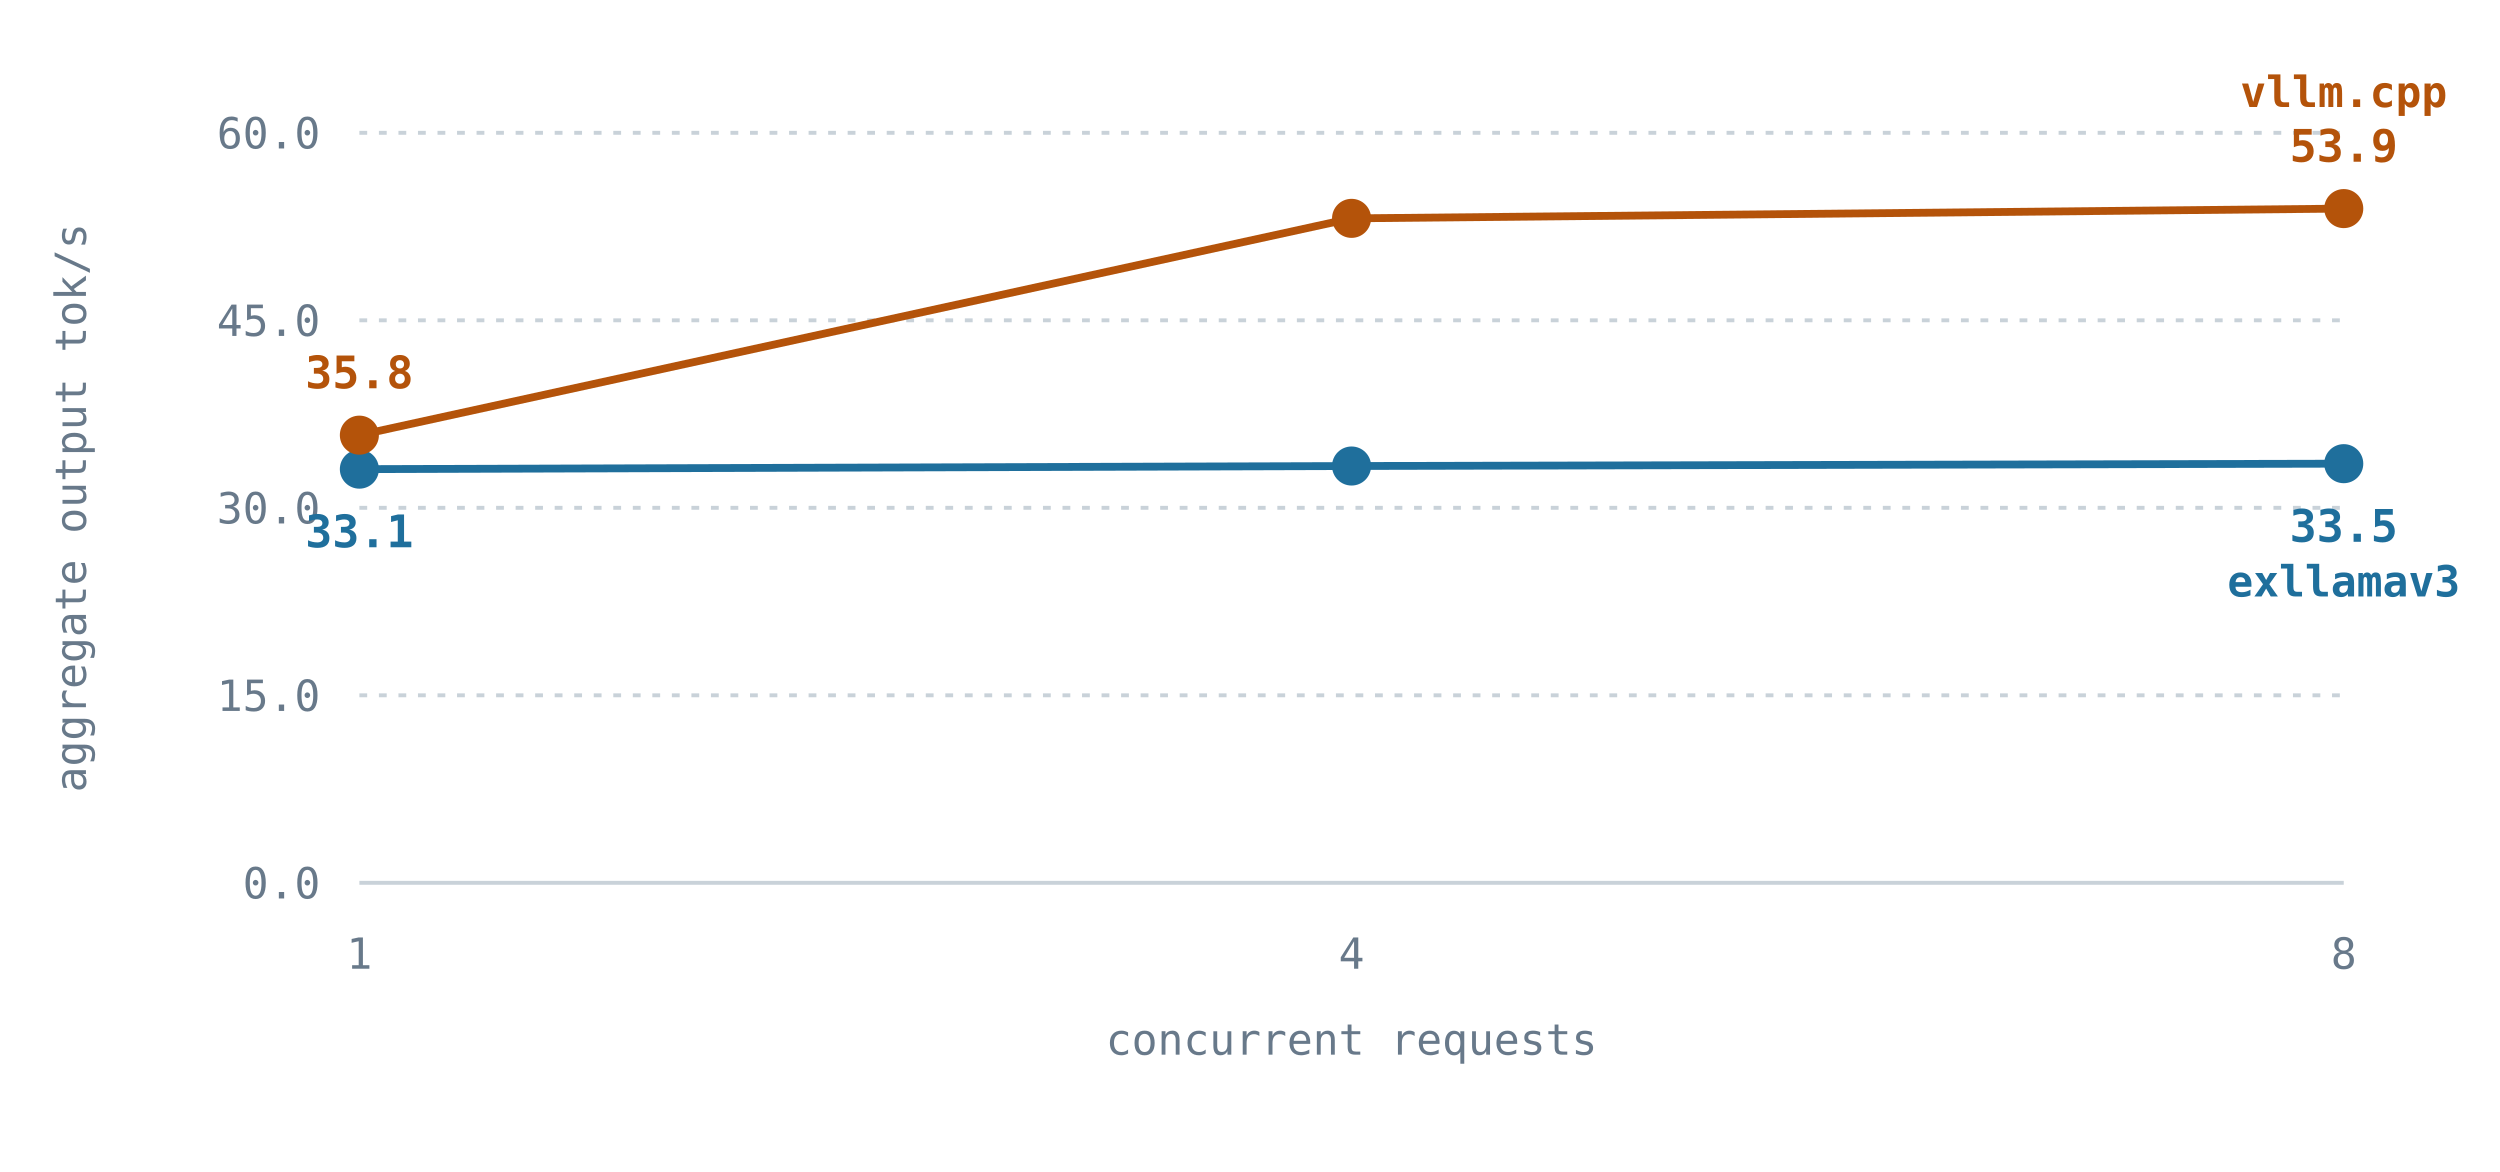
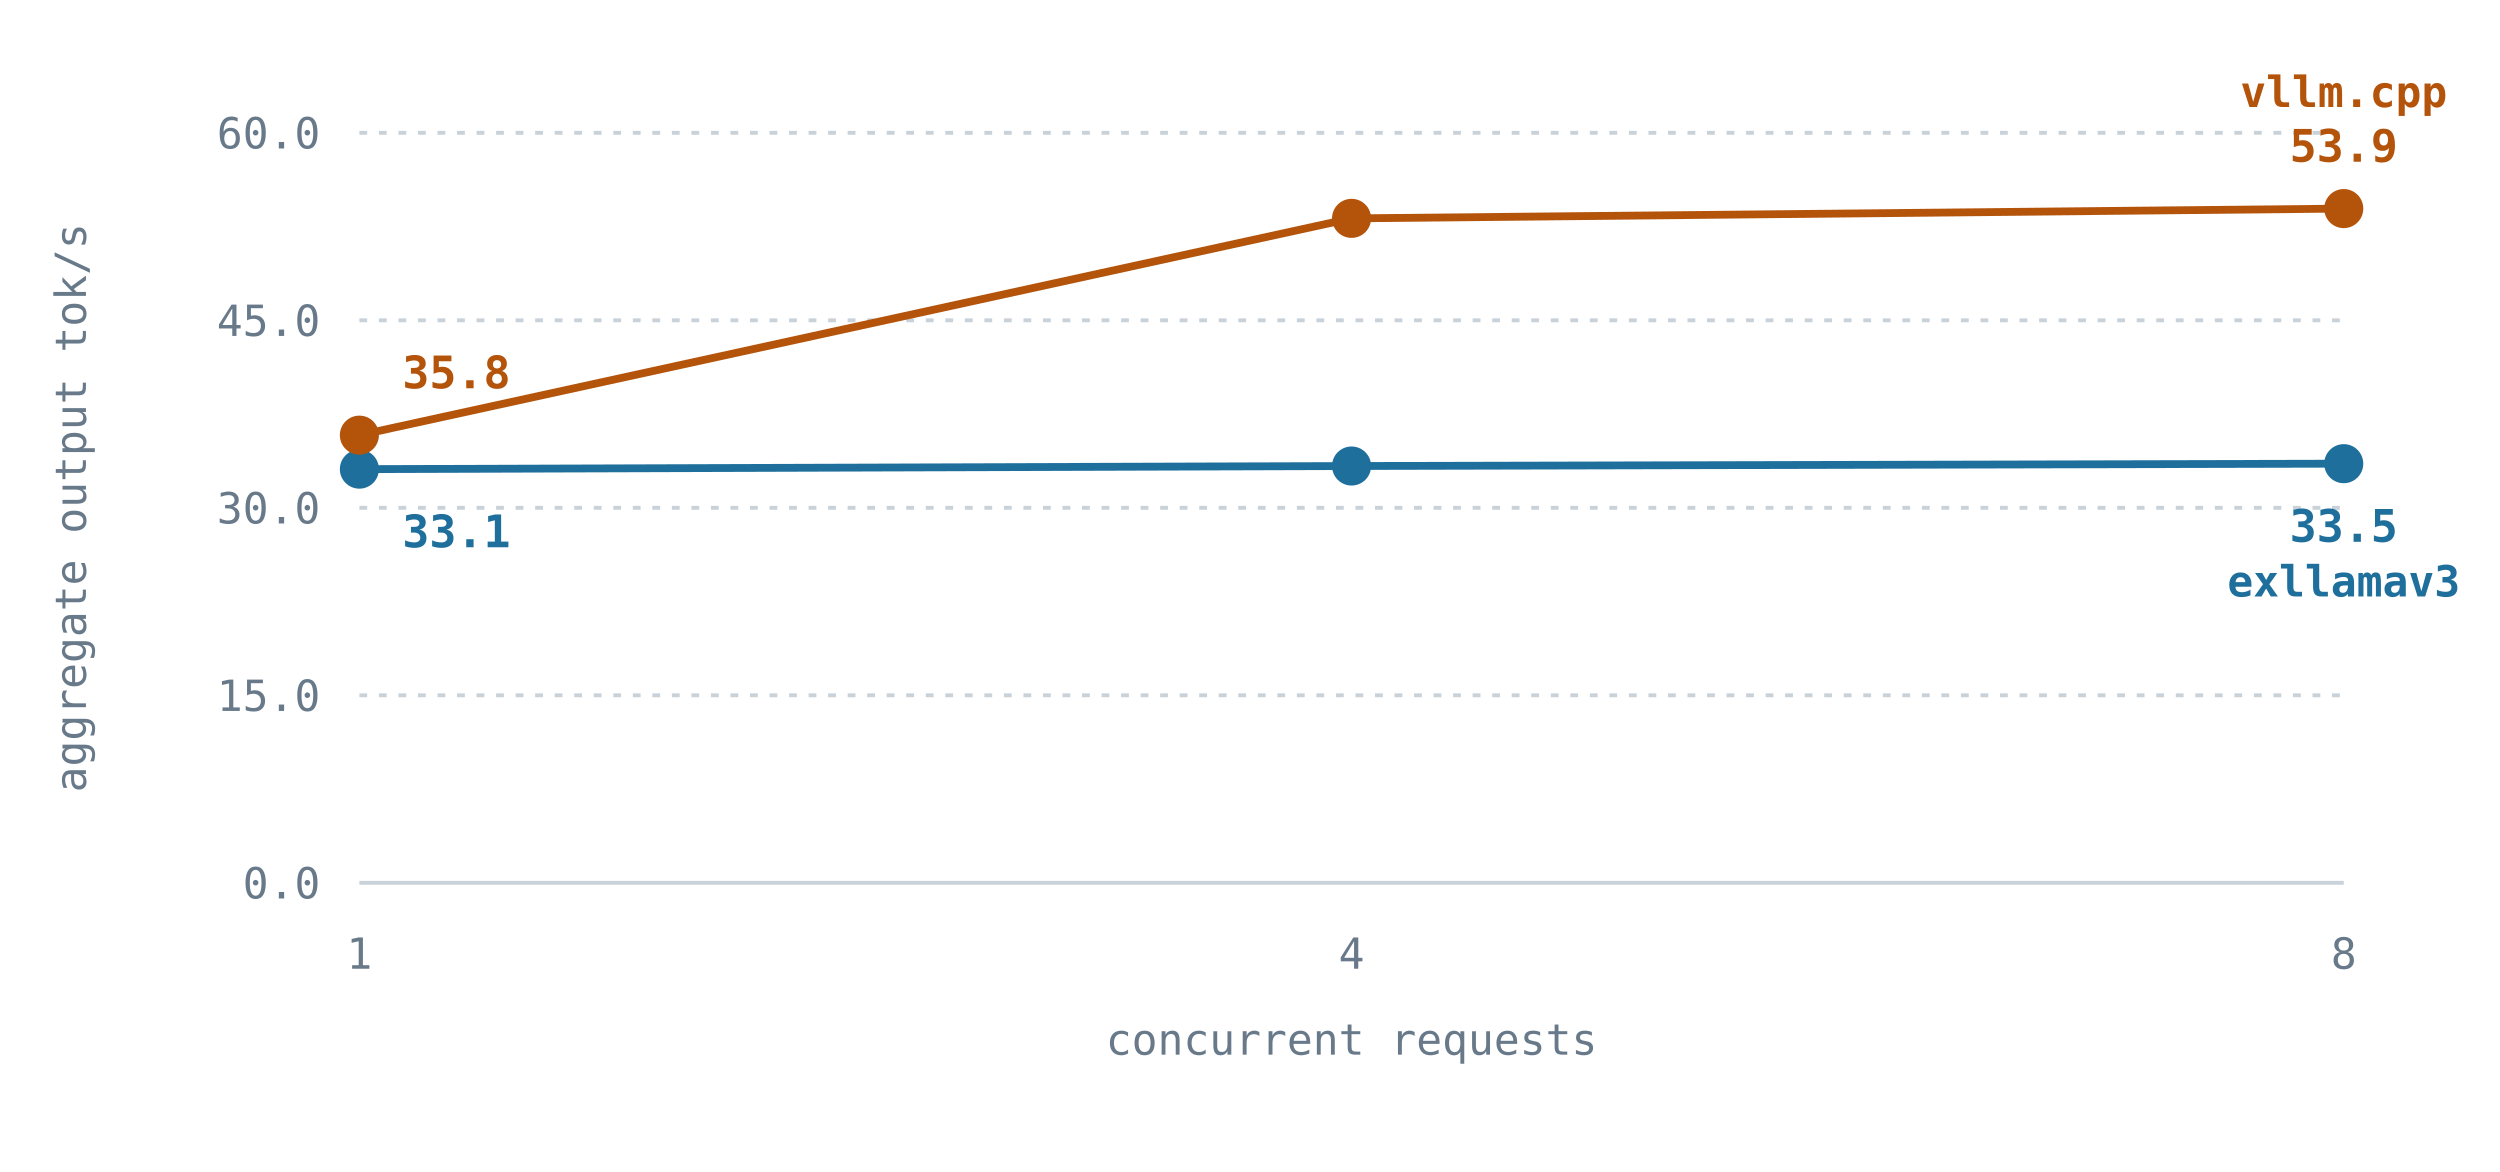
<svg xmlns="http://www.w3.org/2000/svg" viewBox="0 0 640 300" width="640" height="300" role="img" aria-labelledby="t d">
  <line x1="92" y1="226.0" x2="600" y2="226.0" stroke="#c9d2d9" stroke-width="1" />
  <text x="82.0" y="230.0" fill="#68798a" font-size="11" font-family="ui-monospace,SFMono-Regular,Menlo,Consolas,'DejaVu Sans Mono',monospace" font-weight="400" text-anchor="end">0.0</text>
  <line x1="92" y1="178.0" x2="600" y2="178.0" stroke="#c9d2d9" stroke-width="1" stroke-dasharray="2 3" />
  <text x="82.0" y="182.0" fill="#68798a" font-size="11" font-family="ui-monospace,SFMono-Regular,Menlo,Consolas,'DejaVu Sans Mono',monospace" font-weight="400" text-anchor="end">15.0</text>
  <line x1="92" y1="130.0" x2="600" y2="130.0" stroke="#c9d2d9" stroke-width="1" stroke-dasharray="2 3" />
  <text x="82.0" y="134.0" fill="#68798a" font-size="11" font-family="ui-monospace,SFMono-Regular,Menlo,Consolas,'DejaVu Sans Mono',monospace" font-weight="400" text-anchor="end">30.0</text>
  <line x1="92" y1="82.0" x2="600" y2="82.0" stroke="#c9d2d9" stroke-width="1" stroke-dasharray="2 3" />
  <text x="82.0" y="86.0" fill="#68798a" font-size="11" font-family="ui-monospace,SFMono-Regular,Menlo,Consolas,'DejaVu Sans Mono',monospace" font-weight="400" text-anchor="end">45.0</text>
  <line x1="92" y1="34.0" x2="600" y2="34.0" stroke="#c9d2d9" stroke-width="1" stroke-dasharray="2 3" />
  <text x="82.0" y="38.0" fill="#68798a" font-size="11" font-family="ui-monospace,SFMono-Regular,Menlo,Consolas,'DejaVu Sans Mono',monospace" font-weight="400" text-anchor="end">60.0</text>
  <text x="22" y="130" fill="#68798a" font-size="11" font-family="ui-monospace,SFMono-Regular,Menlo,Consolas,'DejaVu Sans Mono',monospace" text-anchor="middle" transform="rotate(-90 22 130)">aggregate output tok/s</text>
  <polyline points="92.0,120.1 346.0,119.3 600.0,118.7" fill="none" stroke="#1f6f9c" stroke-width="2" stroke-linejoin="round" />
  <circle cx="92.0" cy="120.1" r="5" fill="#1f6f9c" />
  <circle cx="346.0" cy="119.3" r="5" fill="#1f6f9c" />
  <circle cx="600.0" cy="118.7" r="5" fill="#1f6f9c" />
-   <text x="92.0" y="140.1" fill="#1f6f9c" font-size="11.5" font-family="ui-monospace,SFMono-Regular,Menlo,Consolas,'DejaVu Sans Mono',monospace" font-weight="600" text-anchor="middle">33.1</text>
+   <text x="103.0" y="140.1" fill="#1f6f9c" font-size="11.5" font-family="ui-monospace,SFMono-Regular,Menlo,Consolas,'DejaVu Sans Mono',monospace" font-weight="600" text-anchor="start">33.1</text>
  <text x="600.0" y="138.7" fill="#1f6f9c" font-size="11.5" font-family="ui-monospace,SFMono-Regular,Menlo,Consolas,'DejaVu Sans Mono',monospace" font-weight="600" text-anchor="middle">33.5</text>
  <text x="600.0" y="152.7" fill="#1f6f9c" font-size="11" font-family="ui-monospace,SFMono-Regular,Menlo,Consolas,'DejaVu Sans Mono',monospace" font-weight="600" text-anchor="middle">exllamav3</text>
  <polyline points="92.0,111.4 346.0,55.9 600.0,53.4" fill="none" stroke="#b4530a" stroke-width="2" stroke-linejoin="round" />
  <circle cx="92.0" cy="111.4" r="5" fill="#b4530a" />
  <circle cx="346.0" cy="55.9" r="5" fill="#b4530a" />
  <circle cx="600.0" cy="53.4" r="5" fill="#b4530a" />
-   <text x="92.0" y="99.4" fill="#b4530a" font-size="11.5" font-family="ui-monospace,SFMono-Regular,Menlo,Consolas,'DejaVu Sans Mono',monospace" font-weight="600" text-anchor="middle">35.8</text>
+   <text x="103.0" y="99.4" fill="#b4530a" font-size="11.5" font-family="ui-monospace,SFMono-Regular,Menlo,Consolas,'DejaVu Sans Mono',monospace" font-weight="600" text-anchor="start">35.8</text>
  <text x="600.0" y="41.4" fill="#b4530a" font-size="11.5" font-family="ui-monospace,SFMono-Regular,Menlo,Consolas,'DejaVu Sans Mono',monospace" font-weight="600" text-anchor="middle">53.9</text>
  <text x="600.0" y="27.4" fill="#b4530a" font-size="11" font-family="ui-monospace,SFMono-Regular,Menlo,Consolas,'DejaVu Sans Mono',monospace" font-weight="600" text-anchor="middle">vllm.cpp</text>
  <text x="92.0" y="248.0" fill="#68798a" font-size="11" font-family="ui-monospace,SFMono-Regular,Menlo,Consolas,'DejaVu Sans Mono',monospace" font-weight="400" text-anchor="middle">1</text>
  <text x="346.0" y="248.0" fill="#68798a" font-size="11" font-family="ui-monospace,SFMono-Regular,Menlo,Consolas,'DejaVu Sans Mono',monospace" font-weight="400" text-anchor="middle">4</text>
  <text x="600.0" y="248.0" fill="#68798a" font-size="11" font-family="ui-monospace,SFMono-Regular,Menlo,Consolas,'DejaVu Sans Mono',monospace" font-weight="400" text-anchor="middle">8</text>
  <text x="346.0" y="270.0" fill="#68798a" font-size="11" font-family="ui-monospace,SFMono-Regular,Menlo,Consolas,'DejaVu Sans Mono',monospace" font-weight="400" text-anchor="middle">concurrent requests</text>
</svg>
